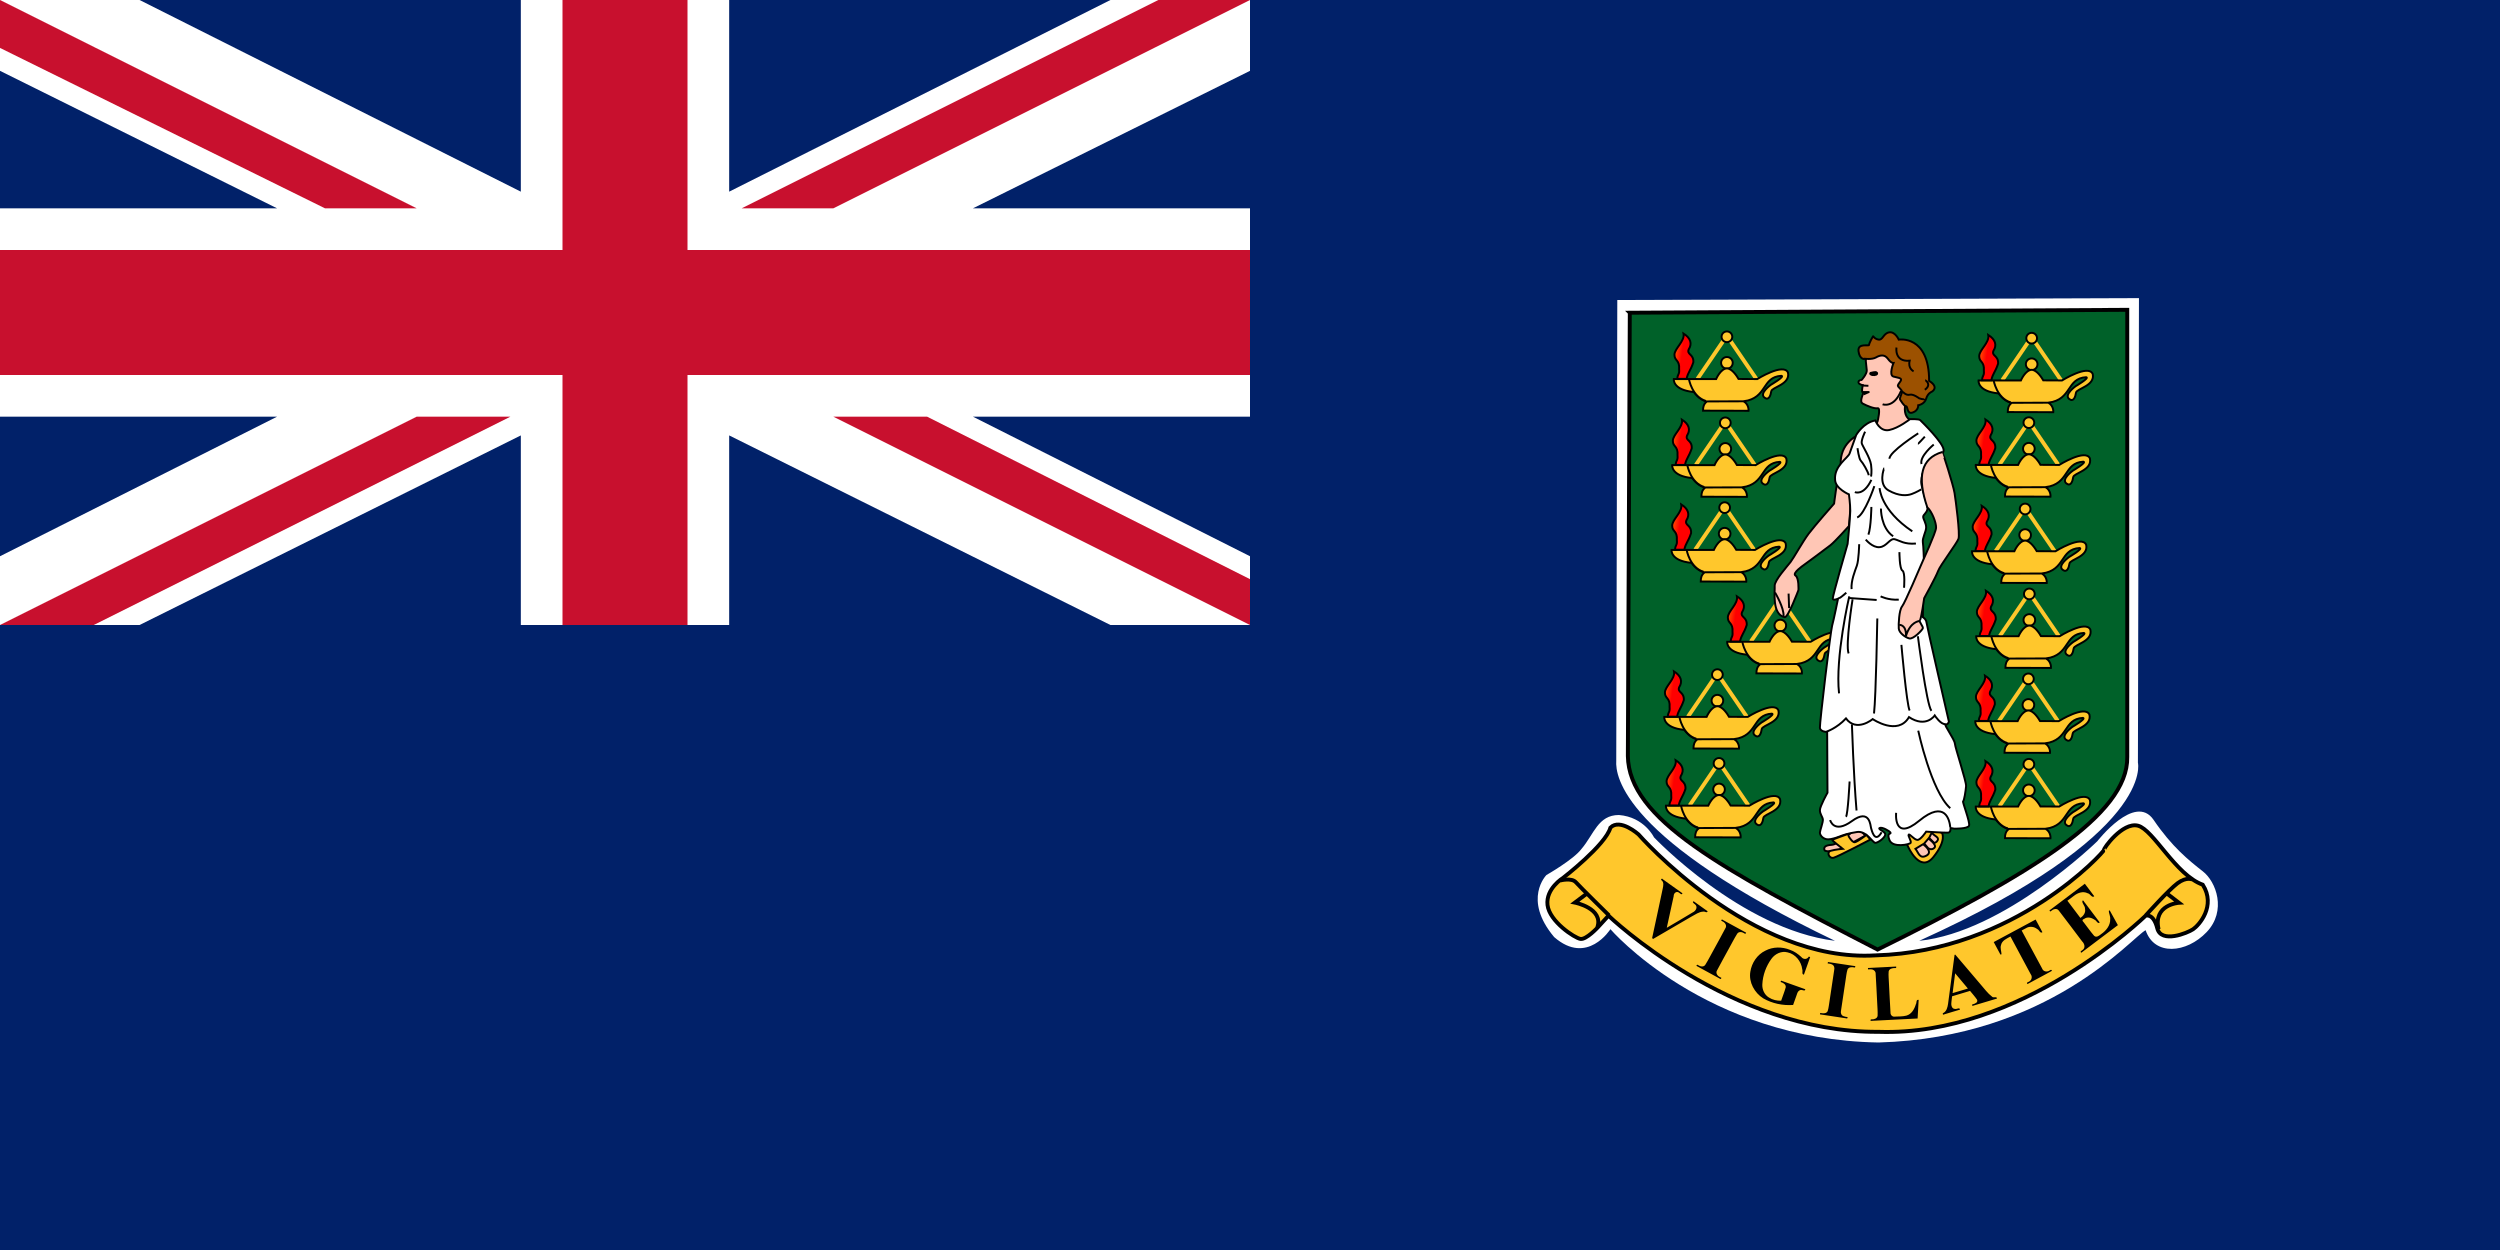
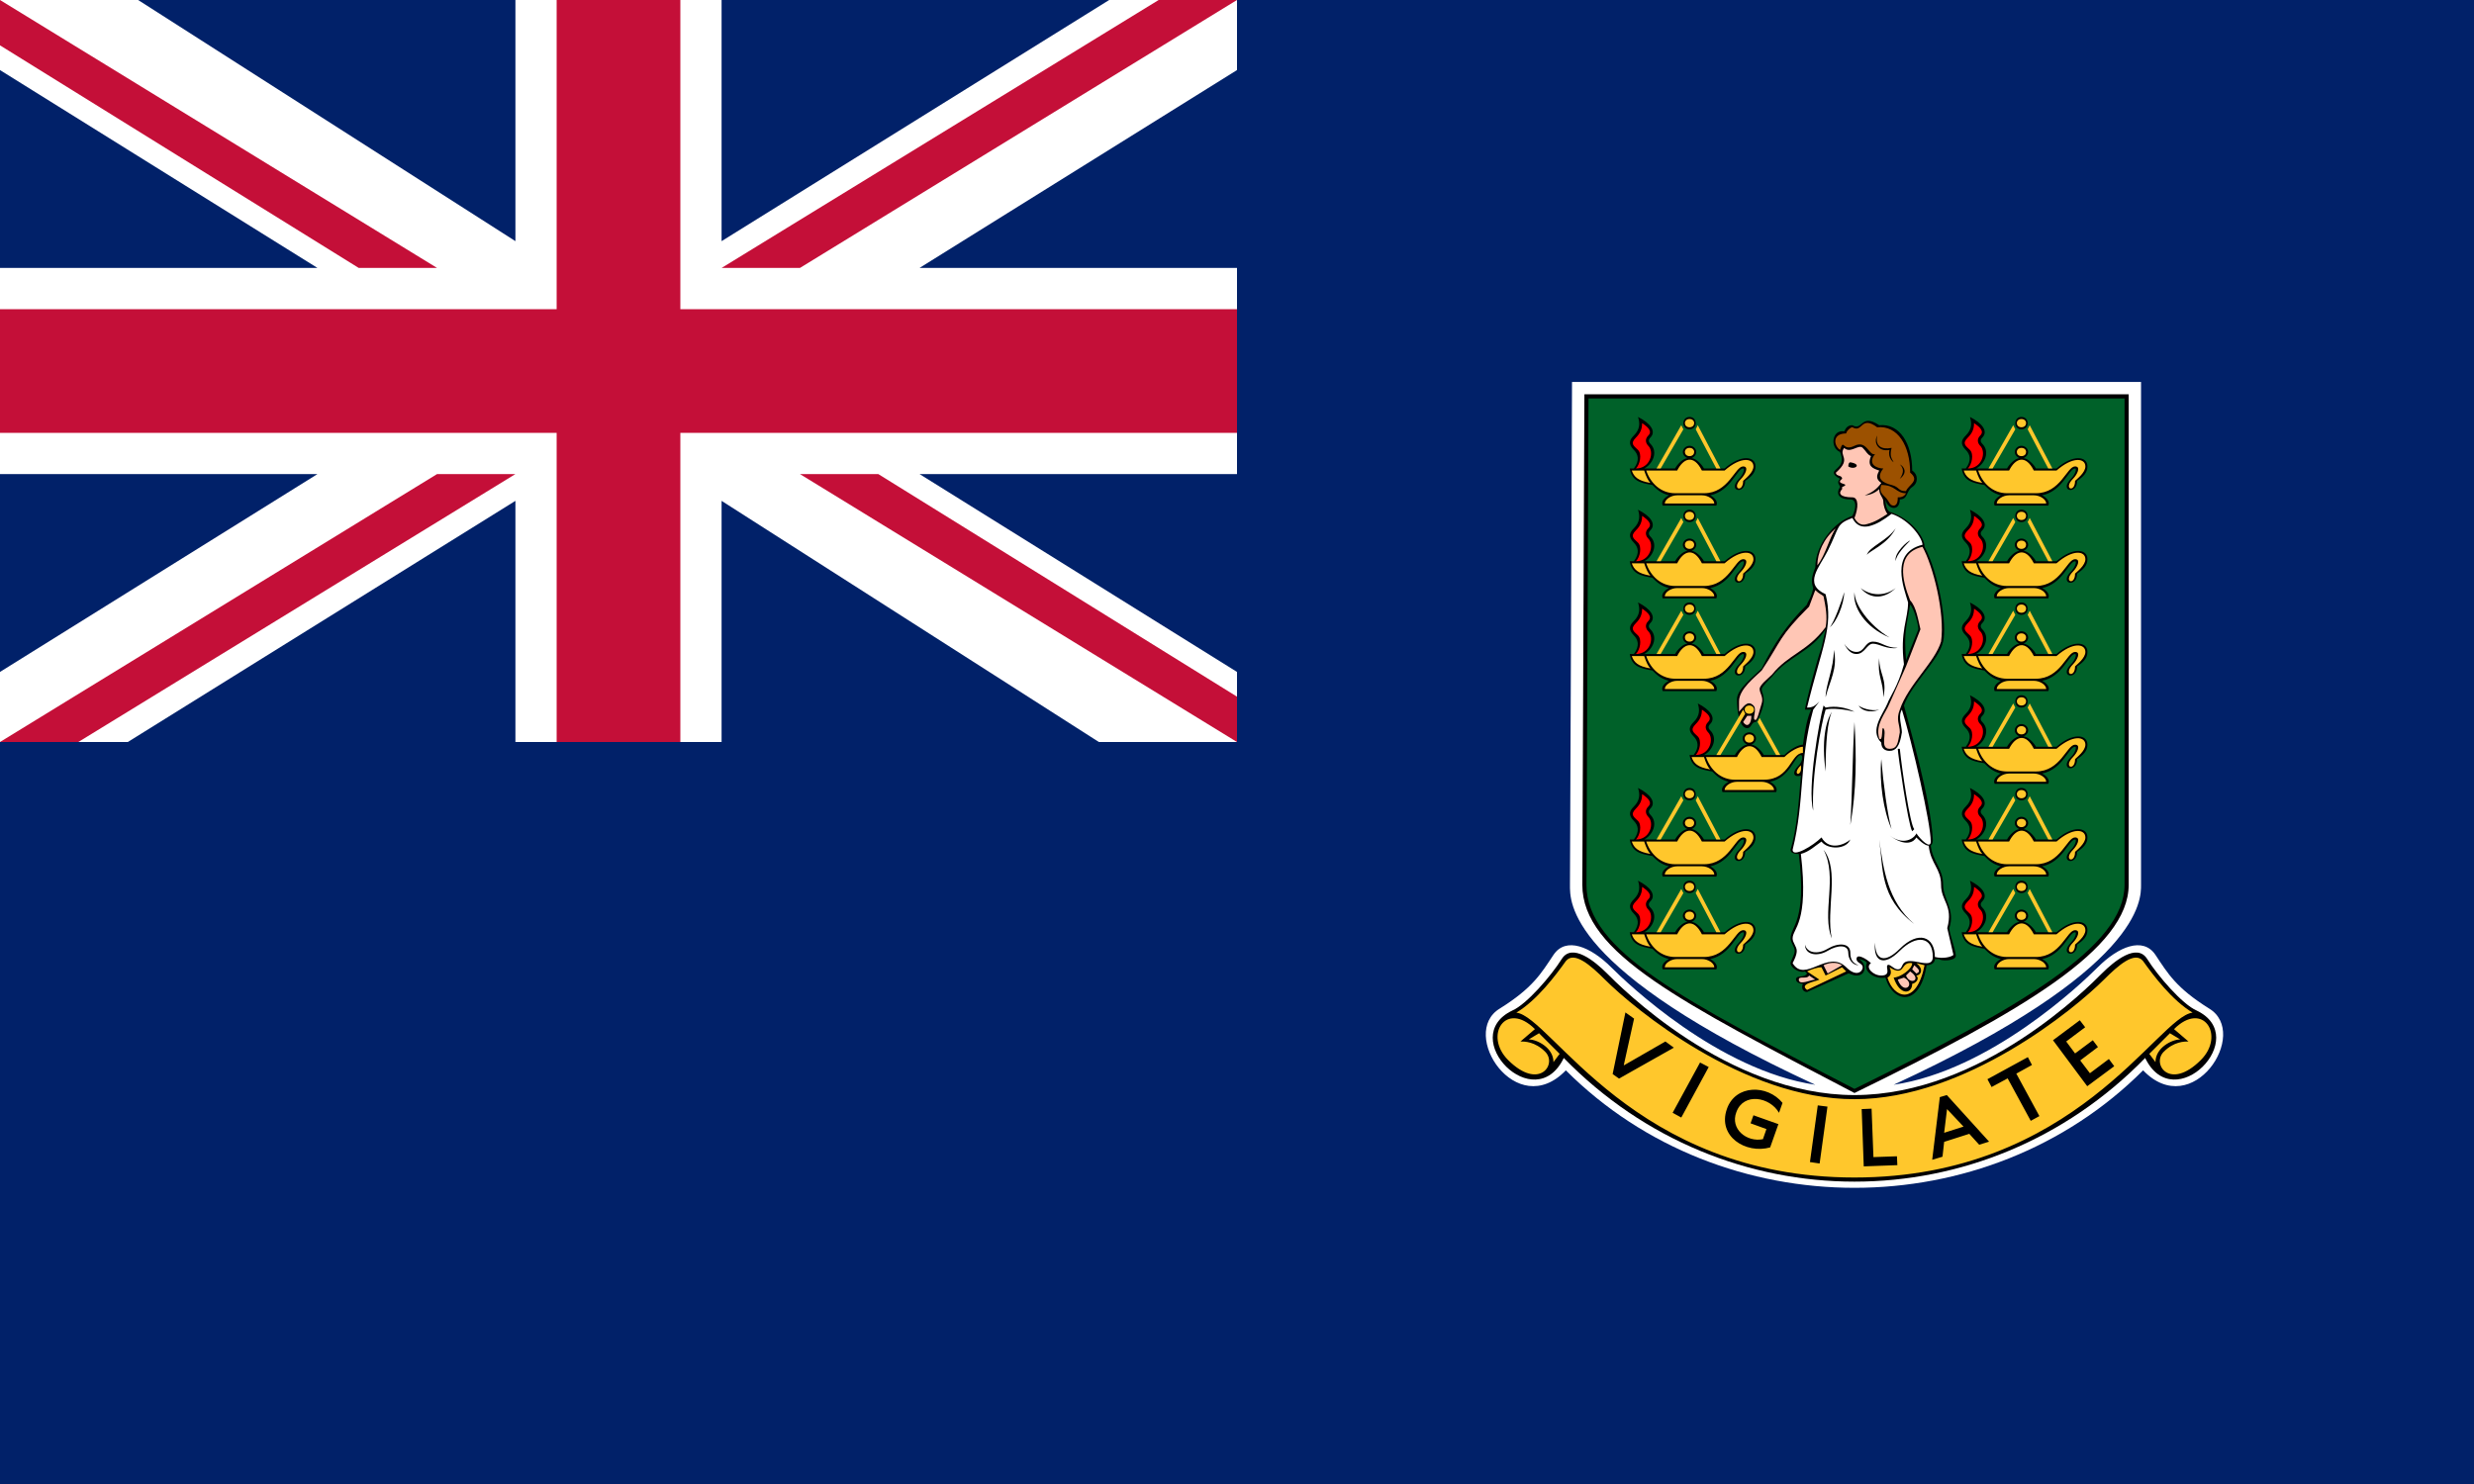
- <svg xmlns="http://www.w3.org/2000/svg" xmlns:xlink="http://www.w3.org/1999/xlink" width="1200" height="600">
-   <defs>
-     <linearGradient id="b" x1="103.083" x2="92.551" y1="111.276" y2="107.764" gradientTransform="matrix(.99614 0 0 2.25255 703.842 -75.047)" gradientUnits="userSpaceOnUse">
-       <stop offset="0" stop-color="red" />
-       <stop offset="1" stop-color="#ff0" />
-     </linearGradient>
-     <clipPath id="a">
-       <path d="M0 0v150h700v150H600zm600 0H300v350H0v-50z" />
-     </clipPath>
-   </defs>
-   <path fill="#012169" d="M0 0h1200v600H0z" />
-   <path fill="#fff" d="M0,300h67l183-91v91h100v-91l183,91h67v-33l-133-67h133v-100h-133l133-66v-34h-67l-183,92v-92h-100v92l-183-92h-67v34l133,66h-133v100h133l-133,67Z" />
-   <path d="M0,300h45l200-100h-45ZM156,100h44l-200-100v23ZM0,180h600v-60h-600ZM270,300h60v-300h-60ZM600,300v-22l-155-78h-45ZM356,100h44l200-100h-44Z" fill="#c8102e" />
-   <path fill="#fff" d="m776.3 144 250.4-.9-.5 223s8.8 34-105 85.5c40.9-4.2 85.5-47.8 85.5-47.8s18.1-23.3 27-10.3c8.8 13 17.1 19.6 23.6 24.7 6.5 5 11.6 19 1.9 29.2s-25.1 11.6-29.3-.9c-6.5 3.3-46.4 51.6-128.2 53.9C818.5 499 773 446 773 446s-11.1 17.7-27 3.8c-15.3-18.2-3.7-29.8-3.7-29.8s13-7.4 16.8-12.5c6-7 7.9-16.3 18-16.3 12.2 1 16.8 10.7 16.8 10.7s41.8 44.1 86.9 49.7c-101.7-48.8-105.5-79-105-86.4l.5-221.1z" />
-   <path fill="#006129" stroke="#000" stroke-width="1.887" d="m782.299 150.107 238.787-1.394v214.63c.465 27.874-46.457 56.213-119.858 92.449-75.724-39.024-119.394-62.716-119.858-92.913l.93-212.771z" />
-   <g id="c" fill="#ffc72c" stroke="#000" stroke-width=".944">
-     <path fill="none" stroke="#ffc72c" stroke-width="1.887" d="m814.794 181.829 14.095-20.701 14.164 20.744" />
-     <path d="M831.719 174.09a2.8 2.8 0 1 1-5.598.002 2.8 2.8 0 0 1 5.598-.002z" />
-     <path d="m817.444 197.119 21.852.062s.342-2.836-2.283-4.56c11.446-1.573 8.472-11.669 18.058-12.241 1.86.286-5.008 4.292-5.008 4.292s-5.779 4.078-3.147 6.152c2.09 1.646 3.004-1.001 3.29-3.004.286-2.003 9.3-3.29 8.012-9.014-2.146-4.72-14.736 3.148-14.736 3.148l-8.982-.05c-.56-1.008-3.035-5.05-5.592-5.07-3.033.111-5.17 5.12-5.17 5.12h-20.315s-.696 5.212 9.605 6.214c2.319 3.029 4.117 3.875 6.133 4.659-1.344 1.12-1.723 2.475-1.717 4.292zM819.017 192.684l18.2-.062" />
-     <path d="M810.681 181.953s1.456 8.513 8.176 10.529" />
-     <path fill="url(#b)" d="M809.561 181.841c.672-3.248 1.904-3.808 3.248-7.952.224-4.033-3.248-3.585-2.24-6.16 1.792-2.8.896-5.49-2.464-7.617.672 3.696-4.368 7.168-4.368 10.192 0 3.025 2.576 2.353 2.24 6.945.224 2.688-.672 2.016-.896 4.592h4.48z" />
-     <path d="M831.495 161.657a2.575 2.575 0 1 1-5.15.002 2.575 2.575 0 0 1 5.15-.002z" />
-   </g>
-   <use xlink:href="#c" x="-.772" y="41.304" />
-   <use xlink:href="#c" x="-1.089" y="82.013" />
-   <use xlink:href="#c" x="25.627" y="126.099" />
-   <use xlink:href="#c" x="-4.574" y="162.163" />
-   <use xlink:href="#c" x="-3.782" y="204.773" />
-   <use xlink:href="#c" x="146.28" y=".672" />
-   <use xlink:href="#c" x="144.936" y="41.218" />
-   <use xlink:href="#c" x="143.144" y="82.661" />
-   <use xlink:href="#c" x="145.16" y="123.431" />
-   <use xlink:href="#c" x="144.712" y="164.201" />
-   <use xlink:href="#c" x="144.936" y="205.195" />
-   <g fill="#ffc6b5" stroke="#000" stroke-width=".944">
-     <path fill="#ffc72c" d="M915.843 406.315s5.702 13.147 12.197 5.069c6.494-8.079 4.118-11.563 4.118-11.563l-14.573-7.92-4.276 9.028 2.534 5.386z" />
-     <path d="M928.357 404.572s.95.159 1.742-1.267-1.742-2.06-2.85-3.643l-1.268 2.534 2.376 2.376zM895.409 401.087l-12.83 6.97s-6.337 1.267-6.812 0c-.475-1.268.159-2.376 3.485-2.535 3.327-.158 12.355-8.395 12.355-8.395l3.802 3.96zM895.568 173.149s.317 3.01.475 4.594c.159 1.584-2.534 4.91-2.693 4.752s-1.425.158-1.267 1.108c.159.95 2.06 1.268 2.06 1.268s-.793 3.326 0 3.484c.791.159-2.06 4.277 0 5.386 2.059 1.109 5.543 2.534 7.127 2.218 1.584-.317 0 6.177 0 6.177l-4.435 9.504 24.394-2.534-5.069-8.079s-2.376-1.584-1.742-6.177c.633-4.594-.317-25.344-.317-25.344l-17.424-2.376-1.109 6.019zM891.132 209.264s-7.92 3.643-7.603 13.464c-2.06 9.504-3.168 19.008-3.168 19.008s-9.346 10.613-12.197 14.415c-2.851 3.801-7.128 11.563-8.712 13.622-1.584 2.06-7.762 8.87-7.603 11.405.158 2.534-1.426 13.78 4.752 15.048 1.584.633 6.653-12.99 6.653-12.99s.316-5.86-1.426-6.969c-1.742-1.108 3.802-4.91 3.802-4.91s10.612-7.762 12.988-9.663c2.376-1.9 8.87-9.187 8.87-9.187l3.644-43.243z" />
-     <path fill="#fff" d="M900.161 201.82s2.06 5.544 6.653 4.594c4.594-.95 9.98-5.228 9.98-5.228s4.276-.158 4.91.476c.633.633 11.563 11.246 11.246 14.572-.317 3.327-5.069 2.376-6.811 4.594-1.743 2.218-4.594 7.762-3.802 11.88.792 4.119 3.168 9.504 2.851 11.563-.316 2.06-2.059 2.693-2.059 3.802s1.426 3.01 1.426 5.069c0 2.06-1.901 5.069-1.584 7.128.317 2.06.475 8.078.475 8.078l-.475 27.879s1.584.95 1.742 2.534c.159 1.584 10.771 47.679 10.771 47.679s-.475 1.425-1.584 1.267c-1.108-.159 4.277 7.128 4.436 9.187.158 2.06 5.544 18.216 5.385 20.434-.158 2.217-.95 7.128-1.425 7.286-.476.158 3.484 10.138 2.85 11.722-.633 1.584-7.127 1.425-7.127 1.425l-1.743-.316s.159 2.059-1.108 2.217-10.613-.475-10.613-.475-2.693 4.118-4.277 3.96c-1.584-.158-3.643-3.01-4.119-2.534-.475.475 1.426 3.167.95 3.96-.474.792-8.553 2.534-10.137-1.268-1.584-3.801.95-2.85.476-3.643-.476-.792-4.119-2.851-5.228-2.217-1.109.633 2.852 1.584 2.693 3.168-.158 1.584-3.485 3.96-4.752 3.96s-4.277-5.861-8.712-5.228c-4.435.634-7.286 1.743-7.286 1.743s-5.228 2.217-7.445 1.742c-2.218-.475-3.168-2.218-3.168-3.168 0-.95 1.584-5.069 1.425-6.336s-1.425-2.534-1.425-4.435c0-1.9 3.643-8.395 3.643-8.395l-.158-29.146s-3.327 0-3.485-2.06 5.069-46.094 5.86-48.945c.793-2.851 2.852-12.989 2.852-12.989s-2.376 1.109-2.535 0c-.158-1.109 7.128-26.294 7.128-26.294s1.268-12.514 1.268-15.84c0-3.327-.634-7.92-.634-7.92s-6.503-2.753-6.653-6.97c-.595-6.709 6.178-10.454 6.97-12.672l3.168-8.87s3.485-6.02 9.187-6.97z" />
-     <path fill="#ffc72c" d="M897.785 402.988s-15.365 8.079-17.582 8.712c-2.218.634-3.644-2.693-1.426-3.326 2.218-.634 5.702-.95 5.702-.95s-5.227-4.12-5.068-4.278c.158-.158 7.128-2.692 7.286-2.692s2.218 4.118 3.643 3.801c1.426-.317 5.544-3.484 5.544-3.484s2.218 2.534 1.901 2.217z" />
-     <path d="M919.432 407.423c1.453 1.874 2.02 5.123 5.347 3.222 3.327-1.9-1.704-5.428-1.704-5.428l-3.643 2.206z" />
-     <path d="M925.505 407.106s1.584 1.267 3.01-.158-2.852-4.436-2.852-4.436l-2.059 2.376 1.901 2.218zM932.317 216.96c.158 0 5.227 15.682 5.86 19.642.634 3.96 2.694 19.8 1.902 22.017-.792 2.218-8.87 12.83-9.821 15.523-.95 2.693-6.653 12.99-6.653 12.99s-1.426 10.137-2.06 10.612c-.633.476 1.636 2.964 1.426 3.802-.314.943-4.593 5.386-6.494 4.91-1.9-.475-4.91-2.693-5.069-4.752s.158-8.87 1.584-10.612c1.426-1.743 8.87-19.325 9.346-20.434.475-1.109 6.81-14.89 6.97-17.266.158-2.376-1.972-7.87-4.212-9.886-4.985-14.673-3.026-23.522 7.221-26.546z" />
-     <path fill="#9c5100" d="M895.092 172.199s3.485.475 5.386-.634c1.9-1.108 4.118-1.584 5.702.634 1.584 2.218 2.693 2.06 2.693 2.06s-2.376 5.86 0 6.494c2.376.633 3.485.633 3.643 1.425.159.792-2.06 2.535-1.426 3.327.634.792 1.743 1.742 1.901 2.376.159.633-1.425 3.326-.95 3.96.475.633 1.9 3.168 2.851 3.168.95 0 .317 3.96 3.168 3.01s2.693-3.486 2.693-3.486 3.01-.475 3.802-3.168c.791-2.692 2.692-3.326 2.692-3.326s3.802-2.06-1.267-5.227c0-22.176-14.573-19.8-14.573-19.8s-1.742-3.96-4.593-3.485-3.01 3.802-5.07 3.485c-2.058-.317-2.533-1.743-2.692-1.584-.158.158-1.9 3.326-1.9 4.118 0 .792-5.545-1.109-5.07 3.01.476 4.118 3.168 3.96 3.01 3.643z" />
-     <g fill="none">
-       <path d="M920.753 207.997s-14.098 9.029-13.78 12.197M923.921 209.581s-3.168 3.485-3.326 3.485M928.198 213.383s-6.97 5.702-5.86 9.346M895.251 207.205s-2.06 4.277-1.584 5.702c.475 1.426 3.96 6.812 4.435 10.138.475 3.326 0 5.703 0 5.703M891.608 215.125s.634 5.069 1.584 6.02c.95.95 3.485 5.226 3.802 6.969M890.341 236.192s4.118 2.06 7.92-5.86M904.438 224.788c-.158 0-3.01 7.762 2.06 10.613 5.068 2.851 8.87 2.534 11.087 1.742 2.218-.792 4.594-2.217 4.594-2.217M902.221 234.292s.317 10.455 15.682 20.75M902.854 244.112s-.158 9.187 5.86 13.306M899.686 233.341s-4.594 13.622-8.237 15.048M898.261 243.32s-.158 9.82-1.426 13.306M895.568 259.002s3.168 3.96 6.653 3.643c3.485-.316 4.91-4.435 7.286-3.801 2.376.633 4.594 2.534 10.138 2.059M911.725 265.021s0 8.078 1.426 8.87.792 8.237.792 8.237M892.4 261.22s-.158 7.603-1.109 10.296c-.95 2.693-2.851 7.287-2.534 11.247M882.737 287.197c.792-.317 3.485-2.693 3.485-2.693M887.648 286.247s-6.811 29.146-4.91 46.57M889.232 287.673s-3.485 21.86-1.9 25.978" />
-       <path d="M887.489 287.039c.158 0 13.306.95 13.306.95M902.696 286.247s3.643 1.9 8.712 1.584M901.112 296.86s-.634 37.383-1.584 45.62M920.595 305.413s4.118 32.789 6.494 35.798M912.675 309.532s2.534 28.987 3.96 31.522M876.718 351.191s4.91-1.584 9.345-6.336c5.07 6.811 12.831.317 12.831.317s12.038 8.237 17.424-.95c8.237 5.385 12.355-.793 12.355-.793s3.01 4.594 5.228 4.119M920.753 350.716s6.178 28.987 15.365 37.224" />
-       <path d="M888.915 347.706s.792 24.235 2.218 41.342M887.806 375.11s-.792 15.84-1.743 16.949M878.46 393.642s1.742 6.811 10.454.475 8.87 2.376 9.188 3.327c.316.95 1.742 7.761 5.068 2.059M910.141 390.158s-1.426 14.097 11.088 3.801c12.514-10.295 14.573-.158 14.89 3.01M910.299 166.813s-1.109 6.97 6.336 6.336c-.95 3.802 1.9 5.069 1.9 5.069M924.08 182.495c.159 0 3.326 2.06-.158 4.594M913.309 188.039s1.584 1.9 3.326 1.426c1.743-.475 4.594 1.742 4.594 1.742s2.376.792 2.693.317M903.646 194.058s5.386 2.06 8.87-6.494M893.667 185.029l3.168.158M858.523 284.924l.248 6.942M852.013 284.409s4.45 7.443 4.079 11.41" />
-       <path stroke-linejoin="round" d="M894.142 188.197h2.851l-2.534 1.109M911.665 299.962s3.328-.35 3.223 5.206c2.125-6.902 6.446-7.066 6.446-7.066" />
-       <path stroke-linejoin="round" stroke-width="1.699" d="M898.102 179.327c.475 0 2.217-.634 2.534-.158.317.475-1.9.792-2.534.158z" />
-     </g>
-   </g>
-   <g fill="none" stroke="#000" stroke-width="1.887">
-     <path fill="#ffc72c" d="M900.299 458.579c66.898-1.858 110.102-50.173 109.638-50.638-.465-.464 8.827-13.472 16.26-11.614 7.433 1.858 18.118 23.693 31.126 28.338 6.504 10.22-1.859 19.512-4.646 21.37-2.787 1.859-15.33 6.97-17.189-.464-1.858-7.433-5.575-6.04-5.575-6.04s-59.464 58.071-128.22 55.749c-71.078.464-129.614-55.748-129.614-55.748l-5.11 5.574s-5.575 6.04-8.362 5.575c-2.787-.464-14.866-8.362-15.795-16.26-.93-7.897 7.433-13.007 7.433-13.007s20.44-15.796 22.764-24.158c4.645-4.646 13.472 3.252 13.472 3.252s53.89 61.787 113.819 58.07z" />
-     <path d="M748.855 422.646s5.528-1.474 7.555.83c2.027 2.302 15.938 15.938 15.938 15.938" />
-     <path d="m761.477 429.095-5.528 4.146s13.912 2.763 10.78 11.885M1052.34 422.185s-2.764-1.474-7.094 1.75c-4.33 3.225-15.294 15.479-15.294 15.479" />
-     <path d="m1039.9 428.727 5.989 4.607s-12.53.829-9.766 12.714" />
-   </g>
-   <g fill="#000">
-     <path d="M819.664 437.396c-.362 1.052-1.321-.029-2.117.183-2.094.079-3.834 1.445-5.628 2.377l-18.407 10.731c-.62-.203-.473-.704-.322-1.206 1.636-7.663 3.335-15.313 4.925-22.986.264-1.342.69-3.01-.606-3.986-.551-.376.301-1.14.655-.446l9.41 6.71c-.302.885-.837.265-1.372-.094-1.303-1.253-2.873-.095-2.835 1.488-1.119 5.052-2.21 10.11-3.318 15.165 4.165-2.476 8.378-4.874 12.506-7.412 1.474-.656 2.56-2.631 1.029-3.855-.582-.343-1.544-1.28-.585-1.422l6.665 4.753zM826.275 469.382c-.168.572-.466.698-.922.286l-11.074-6.056c.167-.572.466-.698.922-.286 1 .68 2.634.938 3.363-.255 1.466-2.35 2.701-4.839 4.06-7.253 1.845-3.42 3.769-6.8 5.559-10.248.856-1.222-.1-2.728-1.298-3.251-.405-.217-1.001-.378-.49-.864.247-.304.772.345 1.13.423l10.617 5.806c-.168.572-.467.698-.923.286-1-.68-2.642-.94-3.38.245-1.465 2.351-2.7 4.84-4.058 7.254-1.847 3.42-3.77 6.8-5.56 10.248-.855 1.23.097 2.747 1.314 3.26l.74.405zM868.884 459.388l-3.007 8.443c-1.232-.13-.413-1.708-.796-2.54-.44-3.8-3.243-7.347-7.06-8.16-2.92-.795-6 .708-7.715 3.082-2.59 3.537-4.165 7.853-4.387 12.235-.148 2.49.995 5.046 3.17 6.357 1.723 1.136 3.817 1.593 5.863 1.536.722-2.13 1.586-4.215 2.187-6.381.247-1.41-1.21-2.26-2.375-2.583-.181-.41.27-.912.745-.472l11.037 3.932c-.132 1.358-1.667-.109-2.517.433-1.36.522-1.476 2.157-1.991 3.34l-1.345 3.775c-4.946.35-10.044-.696-14.348-3.186-4.185-2.637-7.015-7.728-6.192-12.722.638-4.274 3.301-8.277 7.242-10.165 3.62-1.924 8.037-1.916 11.796-.392 2.055.693 3.83 1.964 5.42 3.41.964 1.3 2.829 1.303 3.62-.175l.653.233M886.836 488.201c-.022.449-.072.86-.61.61l-12.638-1.915c.023-.449.073-.86.61-.61 1.096.224 2.564.206 3.093-.976.535-1.688.642-3.476.95-5.215.723-4.856 1.495-9.706 2.186-14.567.268-1.048-.09-2.233-1.175-2.64-.614-.29-1.299-.334-1.96-.444.023-.45.073-.86.61-.61l12.638 1.915c-.022.449-.072.86-.61.609-1.101-.227-2.563-.197-3.111.974-.535 1.688-.642 3.476-.95 5.215-.723 4.856-1.495 9.706-2.186 14.567-.266 1.045.094 2.254 1.185 2.648.62.282 1.305.33 1.968.44zM920.954 479.914l-.5 8.962-22.546 1.15c-.138-.548.01-.84.606-.725 1.133.029 2.593-.452 2.737-1.752.1-2.227-.15-4.455-.224-6.681-.243-4.442-.419-8.887-.71-13.325.125-1.322-1.066-2.301-2.32-2.261-.398-.202-1.475.415-1.367-.31-.182-.589.635-.276.98-.388l12.541-.64c.138.549-.009.84-.606.725-1.158-.006-2.665.276-2.985 1.584-.183 1.926.086 3.864.137 5.795.254 4.625.434 9.256.74 13.877-.094 1.21.877 2.28 2.13 2.047 1.83-.091 3.7-.013 5.487-.473 2.507-.667 3.874-3.15 4.56-5.47.45-.627.078-2.191 1.071-2.101l.269-.014M938.531 458.219c-.598.01-.334.773-.486 1.173-.998 7.476-1.944 14.96-2.976 22.432-.251 1.655-.664 3.588-2.297 4.425-.603.214-.072 1.162.48.635l7.529-2.259c-.095-1.268-1.54-.116-2.35-.339-1.727-.002-1.984-2.1-1.744-3.41l.313-2.657 8.625-2.594c1.1 1.386 2.314 2.69 3.31 4.153.747 1.41-1.07 2.055-2.125 2.327-.493.052-.063 1.085.387.605l11.334-3.397c-.034-1.283-1.677-.08-2.369-.937-2.121-1.594-3.644-3.812-5.4-5.775l-12.231-14.382zm-.063 8.969 6.125 7.312-7.343 2.188 1.218-9.5zM977.1 441.379l3.259 6.06c-1.014.872-1.541-1.149-2.46-1.457-1.507-1.268-3.779-1.508-5.457-.432-.687.357-1.365.73-2.048 1.095 3.277 6.068 6.509 12.16 9.815 18.212.511 1.552 2.418 1.843 3.648.968.476-.345.906-.54 1.06.188-1.664.965-3.482 1.882-5.205 2.828l-6.509 3.5c-.51-.53-.169-.803.407-1.006 1.542-.573 2.135-2.445 1.102-3.763-3.206-6.025-6.46-12.026-9.685-18.042-1.796.995-4.09 1.892-4.543 4.132-.51 1.41.24 3.135.24 4.334-.553.574-.698-.209-.954-.623l-2.785-5.18L977.1 441.38zM992.351 432.337l6.233 8.263c1.445-.919 2.652-2.56 2.218-4.353.167-1.4-1.836-2.988-1.148-3.97.453-.281.72.767 1.095 1.044l7.118 9.436c-.928 1.057-1.6-1.098-2.583-1.331-1.387-.986-3.333-1.477-4.82-.397-1.11.354-1.058.977-.303 1.662 1.67 2.156 3.22 4.41 5.003 6.475 1.091 1.059 2.448-.048 3.372-.784 2.388-1.626 4.485-4.165 4.362-7.21.156-1.33-.679-2.814-.67-3.935.535-.713.685.393.992.755l3.366 6.08-17.544 13.233c-.761-.54-.012-.857.468-1.23 1.638-1.012 1.117-3.078-.088-4.213-3.748-4.936-7.43-9.924-11.226-14.823-.972-1.318-2.765-.624-3.745.295-.407.577-1.044-.579-.273-.664l16.543-12.479 4.528 6.003c-1.049 1.064-1.978-1.307-3.175-1.431-2.173-1.131-4.757-.22-6.553 1.21-1.074.764-2.114 1.575-3.17 2.364" />
-   </g>
+ <svg xmlns="http://www.w3.org/2000/svg" width="1200" height="720">
+   <path fill="#012169" d="M0 0h1200v720H0z" />
+   <path fill="#fff" d="M350 117V0H250v117L67 0H0v34l154 96H0v100h154L0 326v34h62l188-117v117h100V243l183 117h67v-34l-154-96h154V130H446l154-96V0h-62zm721.5 372.3c-16-10-20-17-26-26s-18-4-28 6c-8 8-52 50-99 57 121-56 120-90 120-97v-244h-276l-1 244c0 8-2 41 119 97-47-7-91-49-99-57-10-10-22-15-28-6s-10 16-26 26c-20 12 8 55 32 30 38 38 89 57 140 57s102-19 140-57c24 25 52-18 32-30" />
+   <path fill="#c40f38" d="M174 130 0 22V0l212 130zM330 0h-60v150H0v60h270v150h60V210h270v-60H330zm270 0h-38L350 130h38zM0 360h38l212-130h-38zm388-130 212 130v-22L426 230z" />
+   <path d="M899.5 530.3c-84-44-132-68-132-101l1-238h264v238c0 31-51 61-133 101m0 43c-51 0-102-20-141-60-14 29-52-10-25-23 7-3 19-17 24-25s16 1 22 7 58 59 120 59 114-53 120-59 17-15 22-7 17 22 24 25c27 13-11 52-25 23-39 40-90 60-141 60m-11-228c-2 5-3 14-3 29-2-15 0-24 3-29m31-73c-1-4 6-10 7-10-2 2-7 7-7 10m-14-3c1-4 10-7 14-13-4 8-13 11-14 13m-3 16c5 4 12 4 17 0-5 5-12 6-17 0m14 24c-12-5-18-15-17-22 0 6 7 16 17 22m-29-5c2-2 6-13 7-17 0 6-4 15-7 17m13 12c4 0 4-5 8-5s6 3 12 3c-5 1-9-2-12-2s-4 5-8 5c-2 0-4-1-6-5 2 3 4 4 6 4m13 22c0-8-3-10-2-19 0 8 4 10 2 19m-2 6c-5 2-9 0-10-2 1 1 6 3 10 2m-26-6c0-6 4-14 4-23 2 9-2 15-4 23m27 135c5 0 2-4 3-5s3 2 5 2c3 0 1-4 6-4 3 0 5 1 8 1q3 0 3-3c0-10-8-11-16-3s-13 5-12-4c0 9 5 10 12 3 9-9 17-6 17 4 4 1 8 0 9-1l-3-13c3-11-3-13-3-21s-5-10-6-19c-2 0-5-3-6-4-1 2-5 5-13-1 8 6 13 0 13-1 2 3 7 8 7 4 0-9-9-48-14-64-2 3 0 8 0 11-1 7-3 9-6 9-2 0-4-1-4-4-6-6 1-14 3-19 1-3 5-8 8-19-2-16 2-22 2-30-2-7-9-24 7-28 0-3-6-12-15-15-4 3-7 5-11 6-5 1-7-2-8-4-8 3-6 4-12 16-4 8-12 16-1 21 4 16-2 26-9 55 3 0 4-1 6-3l-3 4c-7 25-4 44-10 68 0 4 10-2 14-6 4 7 12 3 14 1-2 5-11 5-14 1-3 2-6 5-10 6 4 34-4 36-4 41 0 2 2 4 2 6s-1 4-2 6c6 10 17-7 26 2 5 5 8 2 8 0s-3-2-3-4c0-3 5 0 7 2-3 2 1 6 5 6m15-70 1-1c-2-2-6-29-7-39h-1c0 2 5 37 7 40m-10-1c-4-9-6-23-5-34 1 12 3 27 5 34m-38-9c-3-11 3-44 5-51l1 1c5-1 10 0 14 2-4-1-11-2-14-1-2 6-7 33-6 49m18 7c1-17 1-33 2-50 1 17 1 33-2 50m31 48c-17-13-15-27-17-41 2 14 4 30 17 41m-40 7c-5-12 3-30-4-43 8 10 1 29 4 43m13 13c-3 0-5-3-5-6 0-4-5-4-10-1s-11 2-11-3c1 4 6 5 11 2s11-3 11 2c0 3 1 5 4 6" />
+   <path fill="#006129" d="M980.5 208.3c-4 0-4-6 0-6s4 6 0 6m-13 37c-1-2 1-4 3-5-4-1-6-3-8-5-6-1-10-2-11-8h2c3-4 2-7 0-9-3-3-2-5 0-7 3-3 3-6 2-9 6 3 9 7 6 10-1 1-1 2 0 3 4 4 1 10-3 12h15c1-2 4-5 6-5-4-2-2-6 1-6s5 4 1 6c2 0 5 3 6 5h10c8-7 15-6 15-1 0 3-2 5-5 7 0 7-9 5-3-1 2-2 3-5 2-5-3 0-6 11-16 13 2 1 4 3 3 5zm13 8c-4 0-4-6 0-6s4 6 0 6m-13 37c-1-2 1-4 3-5-4-1-6-3-8-5-6-1-10-2-11-8h2c3-4 2-7 0-9-3-3-2-5 0-7 3-3 3-6 2-9 6 3 9 7 6 10-1 1-1 2 0 3 4 4 1 10-3 12h15c1-2 4-5 6-5-4-2-2-6 1-6s5 4 1 6c2 0 5 3 6 5h10c8-7 15-6 15-1 0 3-2 5-5 7 0 7-9 5-3-1 2-2 3-5 2-5-3 0-6 11-16 13 2 1 4 3 3 5zm13 8c-4 0-4-6 0-6s4 6 0 6m-13 37c-1-2 1-4 3-5-4-1-6-3-8-5-6-1-10-2-11-8h2c3-4 2-7 0-9-3-3-2-5 0-7 3-3 3-6 2-9 6 3 9 7 6 10-1 1-1 2 0 3 4 4 1 10-3 12h15c1-2 4-5 6-5-4-2-2-6 1-6s5 4 1 6c2 0 5 3 6 5h10c8-7 15-6 15-1 0 3-2 5-5 7 0 7-9 5-3-1 2-2 3-5 2-5-3 0-6 11-16 13 2 1 4 3 3 5zm13 8c-4 0-4-6 0-6s4 6 0 6m-13 37c-1-2 1-4 3-5-4-1-6-3-8-5-6-1-10-2-11-8h2c3-4 2-7 0-9-3-3-2-5 0-7 3-3 3-6 2-9 6 3 9 7 6 10-1 1-1 2 0 3 4 4 1 10-3 12h15c1-2 4-5 6-5-4-2-2-6 1-6s5 4 1 6c2 0 5 3 6 5h10c8-7 15-6 15-1 0 3-2 5-5 7 0 7-9 5-3-1 2-2 3-5 2-5-3 0-6 11-16 13 2 1 4 3 3 5zm-43-60 6-15c0-2-2-10-4-12-2 12-3 13-2 27m-105-112c-4 0-4-6 0-6s4 6 0 6m-13 37c-1-2 1-4 3-5-4-1-6-3-8-5-6-1-10-2-11-8h2c3-4 2-7 0-9-3-3-2-5 0-7 3-3 3-6 2-9 6 3 9 7 6 10-1 1-1 2 0 3 4 4 1 10-3 12h15c1-2 4-5 6-5-4-2-2-6 1-6s5 4 1 6c2 0 5 3 6 5h10c8-7 15-6 15-1 0 3-2 5-5 7 0 7-9 5-3-1 2-2 3-5 2-5-3 0-6 11-16 13 2 1 4 3 3 5zm174 143c-4 0-4-6 0-6s4 6 0 6m-13 37c-1-2 1-4 3-5-4-1-6-3-8-5-6-1-10-2-11-8h2c3-4 2-7 0-9-3-3-2-5 0-7 3-3 3-6 2-9 6 3 9 7 6 10-1 1-1 2 0 3 4 4 1 10-3 12h15c1-2 4-5 6-5-4-2-2-6 1-6s5 4 1 6c2 0 5 3 6 5h10c8-7 15-6 15-1 0 3-2 5-5 7 0 7-9 5-3-1 2-2 3-5 2-5-3 0-6 11-16 13 2 1 4 3 3 5zm-148-172c-4 0-4-6 0-6s4 6 0 6m-13 37c-1-2 1-4 3-5-4-1-6-3-8-5-6-1-10-2-11-8h2c3-4 2-7 0-9-3-3-2-5 0-7 3-3 3-6 2-9 6 3 9 7 6 10-1 1-1 2 0 3 4 4 1 10-3 12h15c1-2 4-5 6-5-4-2-2-6 1-6s5 4 1 6c2 0 5 3 6 5h10c8-7 15-6 15-1 0 3-2 5-5 7 0 7-9 5-3-1 2-2 3-5 2-5-3 0-6 11-16 13 2 1 4 3 3 5zm174 143c-4 0-4-6 0-6s4 6 0 6m-13 37c-1-2 1-4 3-5-4-1-6-3-8-5-6-1-10-2-11-8h2c3-4 2-7 0-9-3-3-2-5 0-7 3-3 3-6 2-9 6 3 9 7 6 10-1 1-1 2 0 3 4 4 1 10-3 12h15c1-2 4-5 6-5-4-2-2-6 1-6s5 4 1 6c2 0 5 3 6 5h10c8-7 15-6 15-1 0 3-2 5-5 7 0 7-9 5-3-1 2-2 3-5 2-5-3 0-6 11-16 13 2 1 4 3 3 5zm-68 58c81-40 131-69 131-99v-236h-260l-1 236c0 32 47 56 130 99m-80-230c-4 0-4-6 0-6s4 6 0 6m-13 37c-1-2 1-4 3-5-4-1-6-3-8-5-6-1-10-2-11-8h2c3-4 2-7 0-9-3-3-2-5 0-7 3-3 3-6 2-9 6 3 9 7 6 10-1 1-1 2 0 3 4 4 1 10-3 12h15c1-2 4-5 6-5-4-2-2-6 1-6s5 4 1 6c2 0 5 3 6 5h10c8-7 15-6 15-1 0 3-2 5-5 7 0 7-9 5-3-1 2-2 3-5 2-5-3 0-6 11-16 13 2 1 4 3 3 5zm13 53c-4 0-4-6 0-6s4 6 0 6m-13 37c-1-2 1-4 3-5-4-1-6-3-8-5-6-1-10-2-11-8h2c3-4 2-7 0-9-3-3-2-5 0-7 3-3 3-6 2-9 6 3 9 7 6 10-1 1-1 2 0 3 4 4 1 10-3 12h15c1-2 4-5 6-5-4-2-2-6 1-6s5 4 1 6c2 0 5 3 6 5h10c8-7 15-6 15-1 0 3-2 5-5 7 0 7-9 5-3-1 2-2 3-5 2-5-3 0-6 11-16 13 2 1 4 3 3 5zm13 8c-4 0-4-6 0-6s4 6 0 6m-13 37c-1-2 1-4 3-5-4-1-6-3-8-5-6-1-10-2-11-8h2c3-4 2-7 0-9-3-3-2-5 0-7 3-3 3-6 2-9 6 3 9 7 6 10-1 1-1 2 0 3 4 4 1 10-3 12h15c1-2 4-5 6-5-4-2-2-6 1-6s5 4 1 6c2 0 5 3 6 5h10c8-7 15-6 15-1 0 3-2 5-5 7 0 7-9 5-3-1 2-2 3-5 2-5-3 0-6 11-16 13 2 1 4 3 3 5zm70 11c-2 0-3-2-2-4-3 0-4-2-3-3s4 0 5-2l-1-1c-3 1-7-2-7-4 0-1 2-4 2-6s-2-4-2-6c0-6 8-8 4-41-1 0-4 0-4-2 3-10 4-23 5-36-3 1-5-1-1-5 2-2 2-5 1-5-3 0-5 11-15 13 2 1 4 3 3 5h-26c-1-2 1-4 3-5-4-1-6-3-8-5-6-1-10-2-11-8h2c3-4 2-7 0-9-3-3-2-5 0-7 3-3 3-6 2-9 6 3 9 7 6 10-1 1-1 2 0 3 4 4 1 10-3 12h15c1-2 4-5 6-5-4-2-2-6 1-6s5 4 1 6c2 0 5 3 6 5h10c3-3 7-5 9-5 1-7 2-13 4-17h-3c0-2 6-25 8-30l2-9c-7 11-18 13-26 23-2 2-5 5-5 6 0 2 1 2 1 6 0 3-3 10-4 10-2 0-2 3-4 3-4 0-5-9-5-14s8-11 12-15c6-12 12-21 22-31 0-1 2-3 3-8-1-3-1-5 1-10 0-11 9-22 18-25 2-4 2-8-1-8-6 0-7-3-5-6 0-1-2-2 0-4q-3-1.5-3-3c0-2 6-3 3-10-5-2-4-11 2-10 1-2 2-3 4-3 5 3 4-6 13 0 10-1 16 9 16 22 3 2 3 6 0 8s-2 6-6 6c0 6-6 5-7 0 0 5 2 6 2 6 10 3 17 12 17 17 7 13 11 38 9 46-2 9-15 20-19 31 2 8 13 45 14 65 0 1 0 2-1 3 1 8 6 11 6 19 0 7 6 12 3 21 0 3 4 13 3 14-1 2-7 2-8 1h-2c0 2-2 3-4 3-3 20-16 19-20 6-5 1-11-3-9-7 0-1-3-2-4-2 4 2 4 8-1 8-2 0-3-1-4-1z" />
+   <path fill="#ffc72c" d="M819.5 311.3c3 0 3-4 0-4s-3 4 0 4m161-104c3 0 3-4 0-4s-3 4 0 4m13 20-10-19 1-2 11 21zm-13-6c3 0 3-4 0-4s-3 4 0 4m-7 18h14c12 0 15-13 19-13 3 0 1 4-1 6-5 5 1 7 1 1 1-1 5-4 5-7 0-4-6-5-14 2h-11c-4-8-9-6-12 0h-15c2 6 7 11 14 11m-9-12 12-21 1 2-11 19zm4 17h24c0-2-3-4-6-4h-12c-3 0-6 2-6 4m12 8c3 0 3-4 0-4s-3 4 0 4m13 20-10-19 1-2 11 21zm-32-38c-1-1-2-3-3-6h-6c1 3 3 5 9 6m19 32c3 0 3-4 0-4s-3 4 0 4m-7 18h14c12 0 15-13 19-13 3 0 1 4-1 6-5 5 1 7 1 1 1-1 5-4 5-7 0-4-6-5-14 2h-11c-4-8-9-6-12 0h-15c2 6 7 11 14 11m-9-12 12-21 1 2-11 19zm4 17h24c0-2-3-4-6-4h-12c-3 0-6 2-6 4m12 8c3 0 3-4 0-4s-3 4 0 4m13 20-10-19 1-2 11 21zm-32-38c-1-1-2-3-3-6h-6c1 3 3 5 9 6m19 32c3 0 3-4 0-4s-3 4 0 4m-7 18h14c12 0 15-13 19-13 3 0 1 4-1 6-5 5 1 7 1 1 1-1 5-4 5-7 0-4-6-5-14 2h-11c-4-8-9-6-12 0h-15c2 6 7 11 14 11m-9-12 12-21 1 2-11 19zm4 17h24c0-2-3-4-6-4h-12c-3 0-6 2-6 4m12 8c3 0 3-4 0-4s-3 4 0 4m13 20-10-19 1-2 11 21zm-32-38c-1-1-2-3-3-6h-6c1 3 3 5 9 6m19 32c3 0 3-4 0-4s-3 4 0 4m-7 18h14c12 0 15-13 19-13 3 0 1 4-1 6-5 5 1 7 1 1 1-1 5-4 5-7 0-4-6-5-14 2h-11c-4-8-9-6-12 0h-15c2 6 7 11 14 11m-9-12 12-21 1 2-11 19zm-145-155c3 0 3-4 0-4s-3 4 0 4m13 20-10-19 1-2 11 21zm136 152h24c0-2-3-4-6-4h-12c-3 0-6 2-6 4m-149-158c3 0 3-4 0-4s-3 4 0 4m-7 18h14c12 0 15-13 19-13 3 0 1 4-1 6-5 5 1 7 1 1 1-1 5-4 5-7 0-4-6-5-14 2h-11c-4-8-9-6-12 0h-15c2 6 7 11 14 11m-9-12 12-21 1 2-11 19zm177 160c3 0 3-4 0-4s-3 4 0 4m13 20-10-19 1-2 11 21zm-32-38c-1-1-2-3-3-6h-6c1 3 3 5 9 6m19 32c3 0 3-4 0-4s-3 4 0 4m-7 18h14c12 0 15-13 19-13 3 0 1 4-1 6-5 5 1 7 1 1 1-1 5-4 5-7 0-4-6-5-14 2h-11c-4-8-9-6-12 0h-15c2 6 7 11 14 11m-9-12 12-21 1 2-11 19zm-157-163h24c0-2-3-4-6-4h-12c-3 0-6 2-6 4m12 8c3 0 3-4 0-4s-3 4 0 4m13 20-10-19 1-2 11 21zm-32-38c-1-1-2-3-3-6h-6c1 3 3 5 9 6m168 190h24c0-2-3-4-6-4h-12c-3 0-6 2-6 4m-149-158c3 0 3-4 0-4s-3 4 0 4m248 248c12-12 1-29-13-15l7 6c-2 0-7 0-12 5-6 6 3 19 18 4m-255-230h14c12 0 15-13 19-13 3 0 1 4-1 6-5 5 1 7 1 1 1-1 5-4 5-7 0-4-6-5-14 2h-11c-4-8-9-6-12 0h-15c2 6 7 11 14 11m-9-12 12-21 1 2-11 19zm177 160c3 0 3-4 0-4s-3 4 0 4m13 20-10-19 1-2 11 21zm-32-38c-1-1-2-3-3-6h-6c1 3 3 5 9 6m84 101c0-7 8-11 12-11l-5-3-10 10zm-184-149-9-16 1-2 10 18zm12 5c-5 5 1 6 0 0m-25-11c3 0 3-4 0-4s-3 4 0 4m26 5c-6 0-6 13-19 13h-14c-7 0-12-5-14-11h15c3-6 8-8 12 0h11c3-3 7-5 9-5zm-42 1 13-22 1 2-12 20zm4 17h24c0-2-3-4-6-4h-12c-3 0-6 2-6 4m-7-10c-1-1-2-3-3-6h-6c1 3 3 5 9 6m151 73c3 0 3-4 0-4s-3 4 0 4m-7 18h14c12 0 15-13 19-13 3 0 1 4-1 6-5 5 1 7 1 1 1-1 5-4 5-7 0-4-6-5-14 2h-11c-4-8-9-6-12 0h-15c2 6 7 11 14 11m-9-12 12-21 1 2-11 19zm-157-163h24c0-2-3-4-6-4h-12c-3 0-6 2-6 4m12 8c3 0 3-4 0-4s-3 4 0 4m13 20-10-19 1-2 11 21zm-32-38c-1-1-2-3-3-6h-6c1 3 3 5 9 6m168 190h24c0-2-3-4-6-4h-12c-3 0-6 2-6 4m-120-123c3 0 3-4 0-4s-3 4 0 4m-36-17h14c12 0 15-13 19-13 3 0 1 4-1 6-5 5 1 7 1 1 1-1 5-4 5-7 0-4-6-5-14 2h-11c-4-8-9-6-12 0h-15c2 6 7 11 14 11m-9-12 12-21 1 2-11 19zm158 142c-1-1-2-3-3-6h-6c1 3 3 5 9 6m-154-125h24c0-2-3-4-6-4h-12c-3 0-6 2-6 4m-7-10c-1-1-2-3-3-6h-6c1 3 3 5 9 6m127 153c0 5-6 6-9-3 3 0 9-4 9-7-6-1-3 7-11 2 1 2 1 4-1 5 3 10 14 14 18-6l-4-1c4 3 2 6 0 6 2 2-1 4-2 4m-108-90c3 0 3-4 0-4s-3 4 0 4m13 20-10-19 1-2 11 21zm-13-6c3 0 3-4 0-4s-3 4 0 4m-7 18h14c12 0 15-13 19-13 3 0 1 4-1 6-5 5 1 7 1 1 1-1 5-4 5-7 0-4-6-5-14 2h-11c-4-8-9-6-12 0h-15c2 6 7 11 14 11m-9-12 12-21 1 2-11 19zm73 73 19-9-2-2-8 4-2-4c-2 0-5 1-7 2l6 4c-2 1-10 2-6 5m-69-56h24c0-2-3-4-6-4h-12c-3 0-6 2-6 4m12 8c3 0 3-4 0-4s-3 4 0 4m13 20-10-19 1-2 11 21zm-32-38c-1-1-2-3-3-6h-6c1 3 3 5 9 6m19 32c3 0 3-4 0-4s-3 4 0 4m-7 18h14c12 0 15-13 19-13 3 0 1 4-1 6-5 5 1 7 1 1 1-1 5-4 5-7 0-4-6-5-14 2h-11c-4-8-9-6-12 0h-15c2 6 7 11 14 11m-9-12 12-21 1 2-11 19zm4 17h24c0-2-3-4-6-4h-12c-3 0-6 2-6 4m-7-10c-1-1-2-3-3-6h-6c1 3 3 5 9 6m-47 56 3-4-10-10-5 3c4 0 12 4 12 11m-22-1c15 15 24 2 18-4-5-5-10-5-12-5l7-6c-14-14-25 3-13 15m308-48c-4-5-12 2-19 9-14 14-67 58-121 58s-107-44-121-58c-7-7-15-14-19-9-5 7-14 19-24 25 17 2 57 80 164 80s147-78 164-80c-10-6-19-18-24-25m-257.3 54.8 6.2-29.9 4.2 3-5 22.6h.2l20-11.5 4.1 3-26.6 15zm33.3 21.1-4.2-2.3 13.3-24.4 4.2 2.2zm47.4-2.3c-4.4-7.7-17.2-10-20.7-.3-3.1 8.1 5 14.7 12.9 13.1l1.7-4.9-7.7-2.8 1.4-3.9 12.1 4.3-4 11.3c-11.9 3.3-25.6-5.4-21-18.6 4.1-12 19.7-12 27-3zm19.7 24.6-4.7-.7 3.8-27.5 4.7.6zm21.4 1.4-1-27.8 4.8-.2.9 23.5 11.4-.4.2 4.3zm56-10.5-4.8-5.3L943 554l-.8 7.2-5 1.5 3.7-30.4 3.4-1 20.5 22.6zm25-11.6-11.2-20.6-7.8 4.2-2-3.8 19.6-10.7 2 3.8-7.6 4.2 11.2 20.6zm27.4-16.8-16.6-22.3 13-9.7 2.6 3.4-9.2 6.9 4.3 5.8 8.6-6.4 2.5 3.3-8.6 6.5 4.7 6.2 9.2-6.9 2.6 3.5zm-60 19.6-8-8.5-1.4 11.5z" />
+   <path fill="#ffc6b5" d="M905.5 254.3c4-1 7-3 10-5-1-1-2-4-2-6s-2-3-2-6c-2 2-5 3-7 3 3-1 6-3 8-6-3-2-2-4-1-6-3-1-6-2-4-7-2-1-2-2-4-4s-6 3-9 0c-3 4 4 5-4 12 0 2 3 1 3 3-4 3 5 2 0 4v1c-2 2-1 4 5 4 3 0 3 5 1 10 1 2 3 4 6 3m-58 93-2 3c2 3 4 1 4-3zm49-121s0-2 1-2c6 1 2 4-1 2m20 137c4 0 4-3 5-8 0-4-2-6 0-11 4-12 17-23 20-33 2-14-4-37-9-46-13 3-10 16-6 26 3 3 4 10 5 14l-7 18-8 18c-2 5-7 10-5 17 2 2 1-6 2-5 2 2-2 10 3 10m-73-18c2-2 4-6 7-3 2 2-1 7 1 7 1 0 2-5 3-8s-1-5-1-7 4-5 6-7c8-10 17-11 26-23 1-5 0-10-1-15-1-1-2-1-4-3l-3 8c-15 15-13 16-23 31-3 3-11 9-11 15zm86 127c3-1 0-3-1-4l-1 2zm-5 1c2 5 8 2 2-2zm-4 2c3 8 9 2 3-1zm-34-3 7-4c-3-2-7-1-9 0zm-14 3c0 3 6 0 8 0l-3-2c-1 2-5 0-5 2m9-201c4-5 6-14 9-18-6 5-9 12-9 18" />
+   <path fill="#9c5100" d="M926.5 229.3c0-13-6-23-16-22-8-6-7 3-12 0-1 0-3 2-3 3-7 0-6 6-3 8 2-6 1 1 7-2s7 5 10 4c-4 5 1 7 4 7-4 5 0 7 4 8s3 3 7 3c1-3 7-5 2-9m-10-11c-5 1-8-3-6-7-1 5 2 7 7 6-1 4 0 5 1 7 0 0-3-2-2-6m5 14c2-3 2-5 0-7 2 1 4 4 0 7m-7 9c2 2 2 4 4 4s2-3 2-4c1 0 3 0 4-2-5 0-5-4-12-4-1 3 0 4 2 6" />
+   <path fill="red" d="M955.5 218.3c2 2 1 7-1 9 7 0 9-8 6-11-1-1-2-3 0-5s0-4-3-6c0 3-1 5-3 7-3 3-1 4 1 6m5 38c2-2 0-4-3-6 0 3-1 5-3 7-3 3-1 4 1 6s1 7-1 9c7 0 9-8 6-11-1-1-2-3 0-5m0 45c2-2 0-4-3-6 0 3-1 5-3 7-3 3-1 4 1 6s1 7-1 9c7 0 9-8 6-11-1-1-2-3 0-5m0 45c2-2 0-4-3-6 0 3-1 5-3 7-3 3-1 4 1 6s1 7-1 9c7 0 9-8 6-11-1-1-2-3 0-5m-161-135c2-2 0-4-3-6 0 3-1 5-3 7-3 3-1 4 1 6s1 7-1 9c7 0 9-8 6-11-1-1-2-3 0-5m161 180c2-2 0-4-3-6 0 3-1 5-3 7-3 3-1 4 1 6s1 7-1 9c7 0 9-8 6-11-1-1-2-3 0-5m-132-41c2-2 0-4-3-6 0 3-1 5-3 7-3 3-1 4 1 6s1 7-1 9c7 0 9-8 6-11-1-1-2-3 0-5m-29-94c2-2 0-4-3-6 0 3-1 5-3 7-3 3-1 4 1 6s1 7-1 9c7 0 9-8 6-11-1-1-2-3 0-5m161 180c2-2 0-4-3-6 0 3-1 5-3 7-3 3-1 4 1 6s1 7-1 9c7 0 9-8 6-11-1-1-2-3 0-5m-161-135c2-2 0-4-3-6 0 3-1 5-3 7-3 3-1 4 1 6s1 7-1 9c7 0 9-8 6-11-1-1-2-3 0-5m0 90c2-2 0-4-3-6 0 3-1 5-3 7-3 3-1 4 1 6s1 7-1 9c7 0 9-8 6-11-1-1-2-3 0-5m0 45c2-2 0-4-3-6 0 3-1 5-3 7-3 3-1 4 1 6s1 7-1 9c7 0 9-8 6-11-1-1-2-3 0-5" />
</svg>
